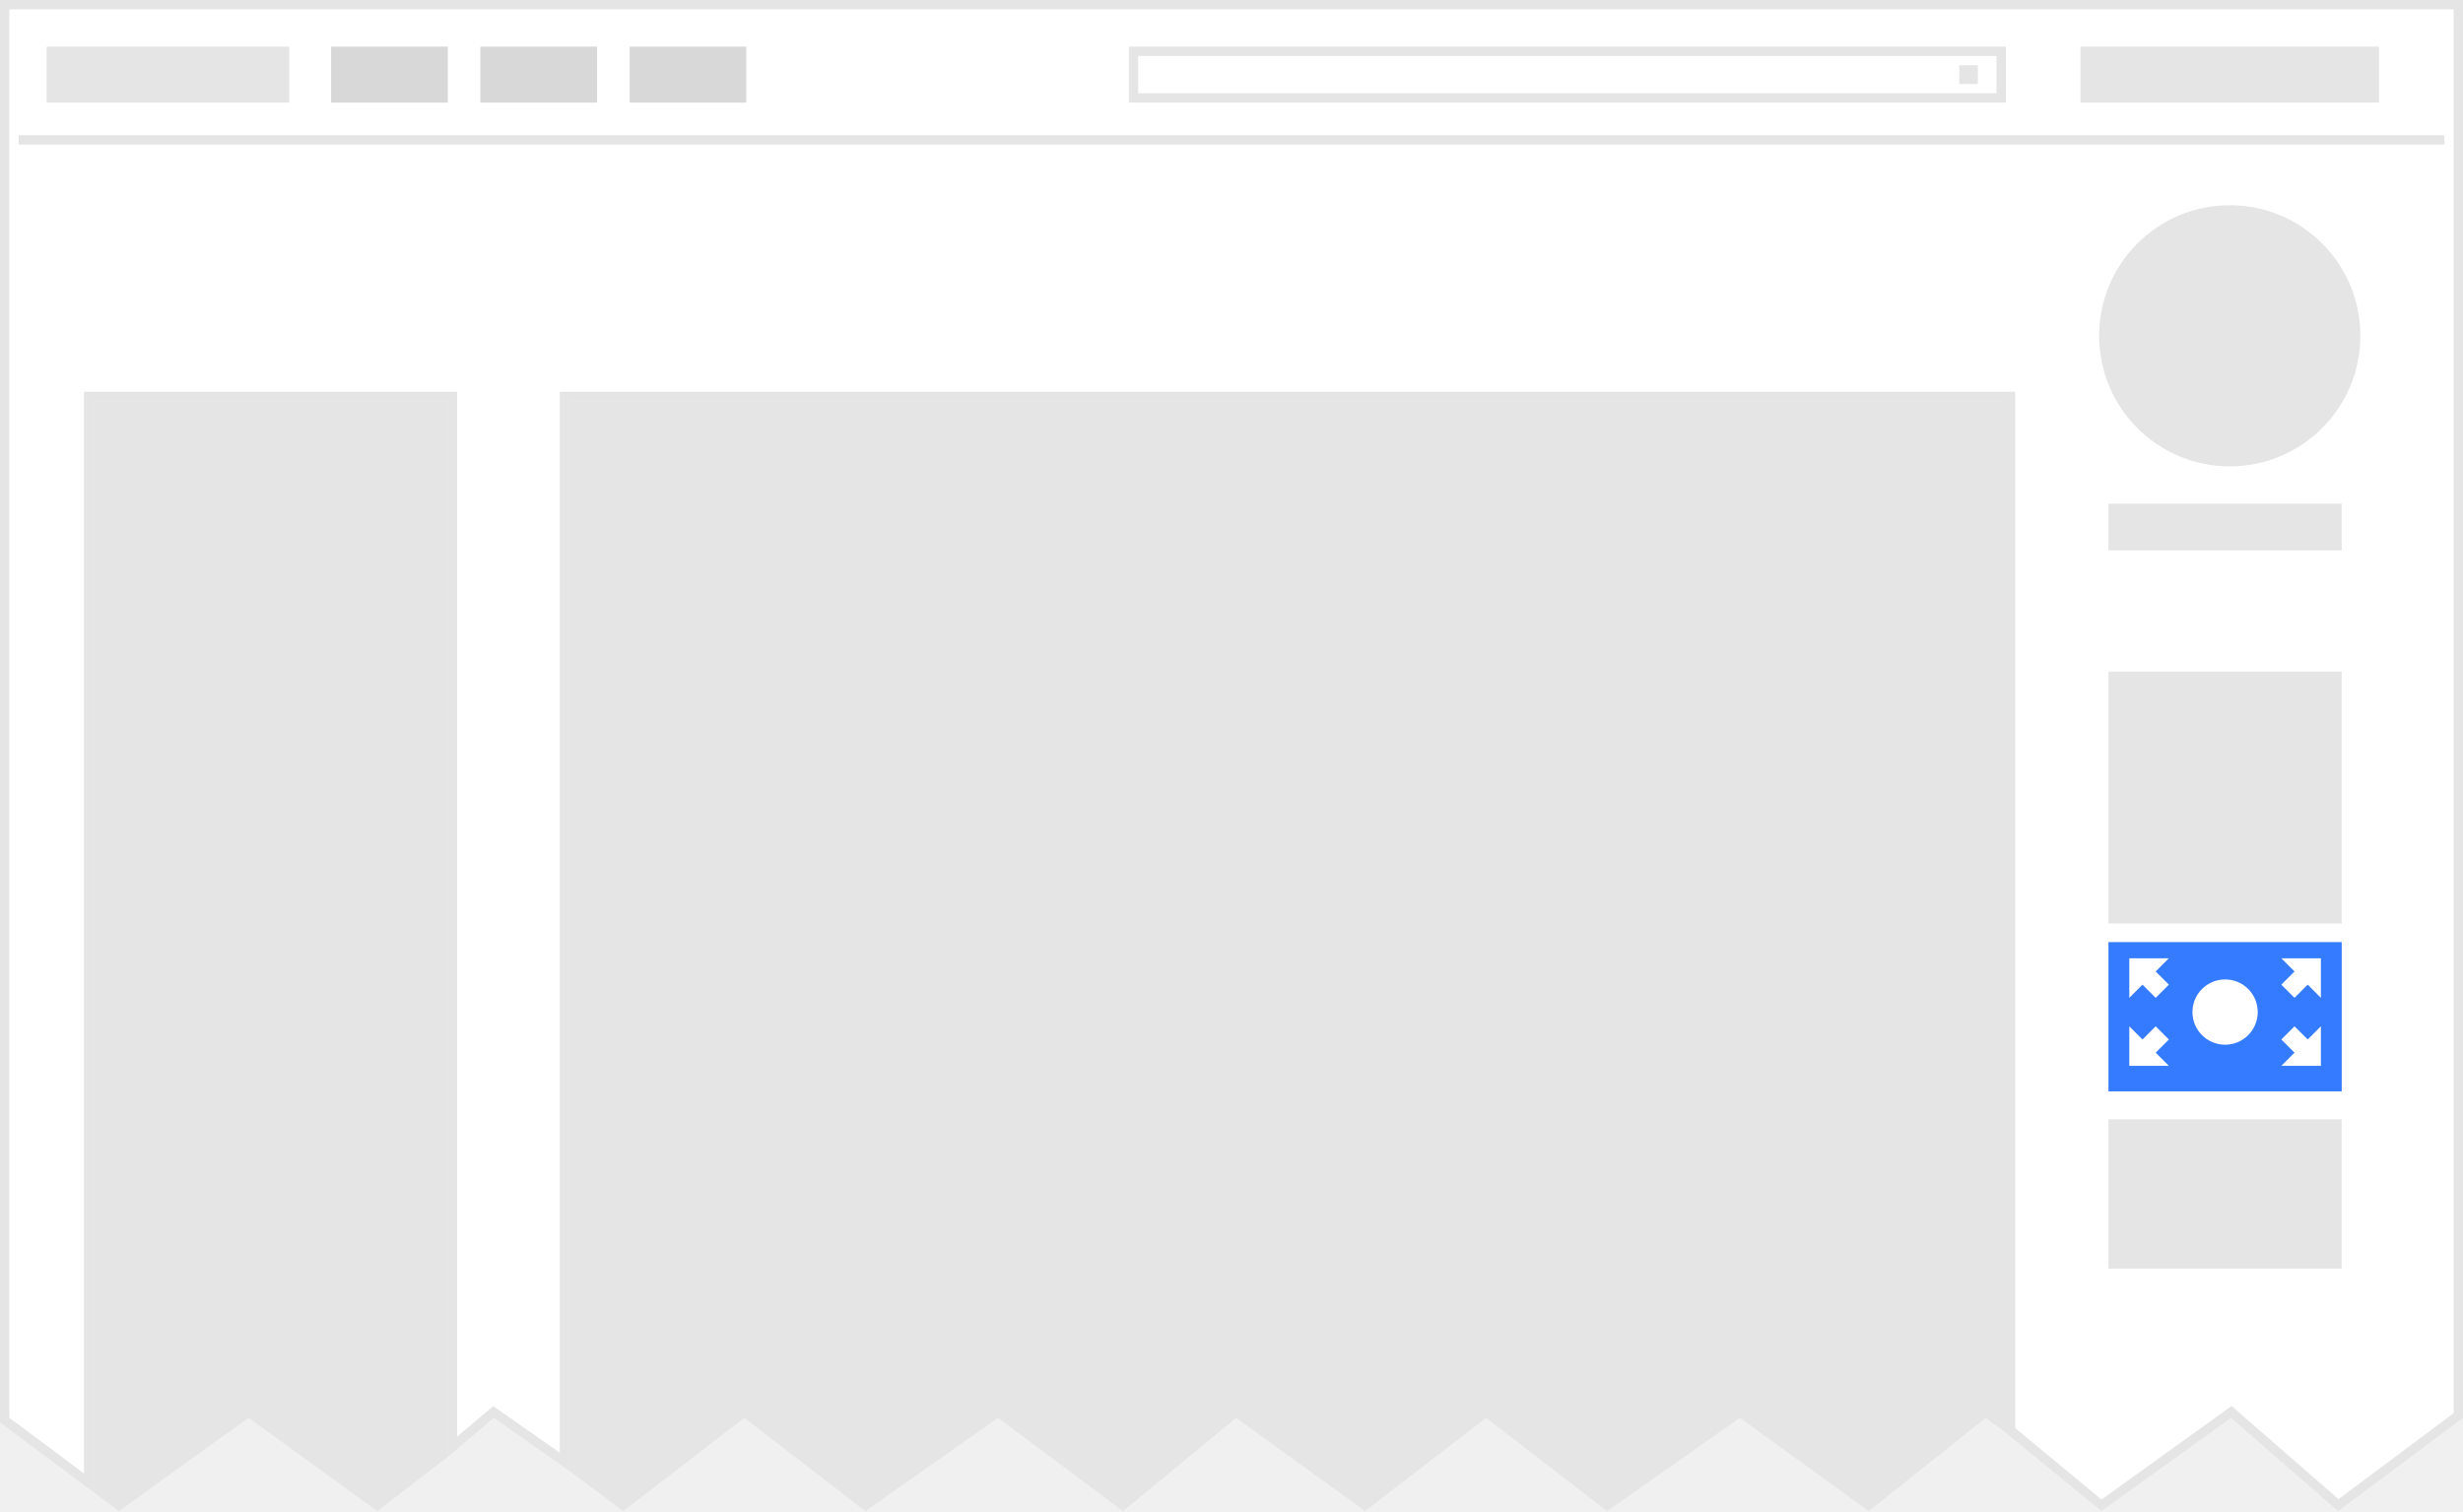
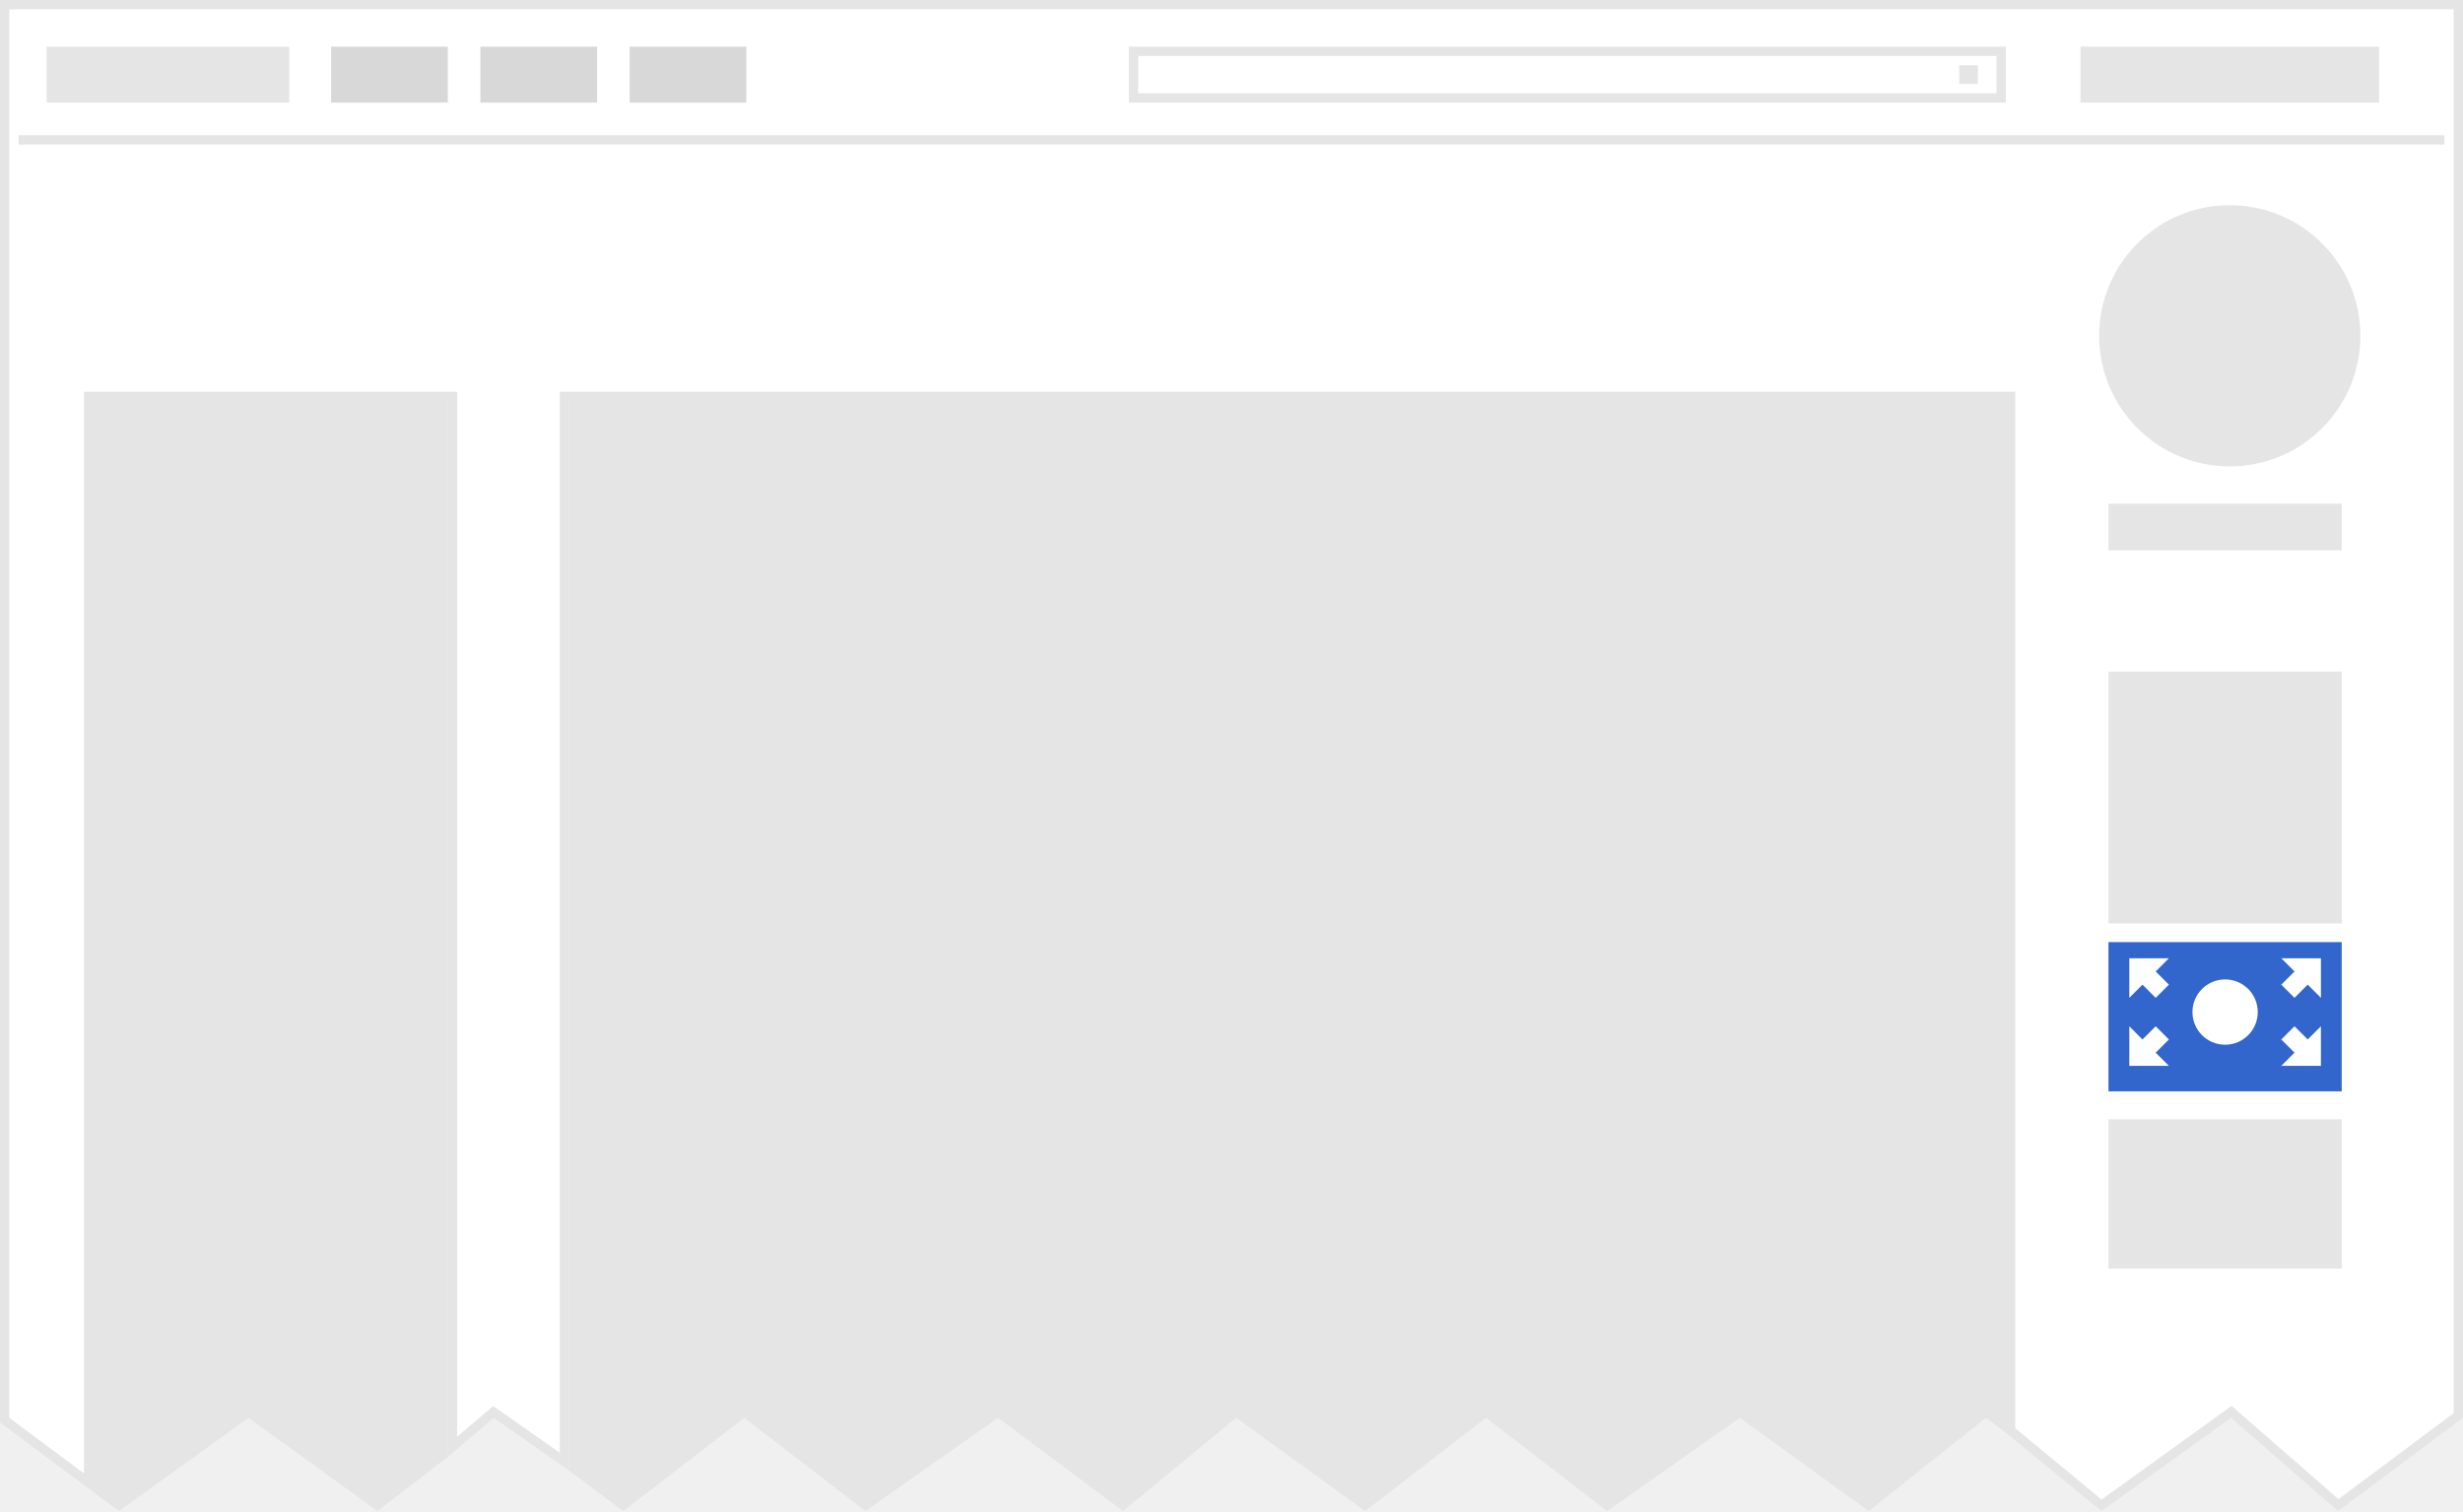
- <svg xmlns="http://www.w3.org/2000/svg" version="1.1" width="264" height="162" viewBox="0 0 264 162">
-   <g transform="matrix(-1,0,0,1,264,0)" style="fill:none;stroke:none">
-     <g>
-       <path d="M 24.833 151.362 13.366 161.357 0.5 151.749 0.5 0.5 l 263 0 0 151.749 -9 6.705 0 -116.454 -39 0 0 112.6 -4.393 -3.731 -7.607 5.33 0 -114.199 -155 0 0 110.849 -9.751 8.031 -13.916 -10.018 z" style="fill:#ffffff" />
-       <path d="m 263 1 0 150.998 -8 5.96 0 -114.958 0 -1 -1 0 -38 0 -1 0 0 1 0 111.019 -3.274 -2.779 -0.589 -0.499 -0.633 0.44 L 204 155.738 204 43 l 0 -1 -1 0 -154 0 -1 0 0 1 0 110.099 -9.257 7.661 -13.295 -9.569 -0.644 -0.465 -0.598 0.521 -10.864 9.47 L 1 151.499 1 1 263 1 263 1 z M 264 0 0 0 0 152 13.391 162 24.864 152 38.755 162 49 153.6 49 43 l 154 0 0 114.66 8.078 -5.66 4.922 4.18 0 -113.18 38 0 0 116.95 10 -7.45 0 -152.5 0 0 0 0 0 0 z" style="fill:#e5e5e5" />
+ <svg xmlns="http://www.w3.org/2000/svg" width="264" height="162" viewBox="0 0 264 162">
+   <g fill="none" transform="matrix(-1 0 0 1 264 0)">
+     <path fill="#fff" d="M24.833 151.362l-11.467 9.995L.5 151.75V.5h263v151.75l-9 6.704V42.5h-39v112.6l-4.393-3.73-7.607 5.33V42.5h-155v110.85l-9.75 8.03-13.917-10.018z" />
+     <path fill="#e5e5e5" d="M263 1v150.998l-8 5.96V42h-40v112.02l-3.274-2.78-.59-.5-.632.44L204 155.74V42H48v111.1l-9.257 7.66-13.295-9.57-.644-.464-.598.52-10.864 9.47L1 151.5V1h262zm1-1H0v152l13.39 10 11.474-10 13.89 10L49 153.6V43h154v114.66l8.078-5.66 4.922 4.18V43h38v116.95l10-7.45V0z" />
+     <path fill="#e5e5e5" d="M203 157.66V43H49v110.6l2.145-1.6L63.7 162l13.81-10 14.228 10 12.972-10 12.973 10 13.81-10 12.137 10 13.39-10 14.23 10 12.972-10 12.974 10 5.804-4.34zM11 36c0-7.732 6.268-14 14-14s14 6.268 14 14-6.268 14-14 14-14-6.268-14-14c0 0 0 7.732 0 0zM254 159.95V43h-38v113.18l7.55 5.82 13.812-10 13.89 10 2.748-2.05zM38 99V72H13v27h25zM38 136v-16H13v16h25z" />
+     <path fill="#36c" d="M38 117v-16H13v16h25z" />
+     <path fill="#e5e5e5" d="M233 5h26v6h-26V5zM142 6v4H50V6h92zm1-1H49v6h94V5zM9 5h32v6H9z" />
+     <path fill="#e5e5e5" stroke="#e5e5e5" d="M2 15h260" />
+     <path fill="#e5e5e5" d="M52 7h2v2h-2zM38 59v-5H13v5h25z" />
+     <path fill="#d8d8d8" d="M228.51 5v6H216V5h12.51zM212.51 5v6H200V5h12.51zM196.51 5v6H184V5h12.51z" />
+     <g fill="#fff">
+       <path d="M31.525 102.732h4.243v4.243" />
+       <path d="M33.293 103.793l1.414 1.414-1.768 1.768-1.415-1.414z" />
    </g>
-     <path d="M 203 157.66 203 43 49 43 l 0 110.6 2.145 -1.6 12.555 10 13.809 -10 14.229 10 12.972 -10 12.973 10 13.811 -10 12.136 10 13.391 -10 14.229 10 12.972 -10 12.974 10 5.804 -4.34 0 0 0 0 0 0 z" style="fill:#e5e5e5" />
-     <path d="m 11 36 c 0 -7.732 6.268 -14 14 -14 7.732 0 14 6.268 14 14 0 7.732 -6.268 14 -14 14 -7.732 0 -14 -6.268 -14 -14 0 0 0 7.732 0 0 l 0 0 0 0 z" style="fill:#e5e5e5" />
-     <path d="M 254 159.95 254 43 l -38 0 0 113.18 7.551 5.82 13.811 -10 13.891 10 2.747 -2.05 0 0 0 0 0 0 z" style="fill:#e5e5e5" />
-     <path d="m 38 99 0 -27 -25 0 0 27 25 0 0 0 0 0 0 0 z" style="fill:#e5e5e5" />
-     <path d="m 38 136 0 -16 -25 0 0 16 25 0 0 0 0 0 0 0 z" style="fill:#e5e5e5" />
-     <path d="m 38 117 0 -16 -25 0 0 16 25 0 0 0 0 0 0 0 z" style="fill:#347bff" />
-     <path d="m 233 5 26 0 0 6 -26 0 0 -6 0 0 0 0 0 0 z" style="fill:#e5e5e5" />
-     <path d="m 142 6 0 4 -92 0 0 -4 92 0 0 0 z m 1 -1 -94 0 0 6 94 0 0 -6 0 0 0 0 0 0 z" style="fill:#e5e5e5" />
-     <rect width="32" height="6" x="9" y="5" style="fill:#e5e5e5" />
-     <path d="m 2 15 260 0" style="fill:#e5e5e5;stroke:#e5e5e5" />
-     <rect width="2" height="2" x="52" y="7" style="fill:#e5e5e5" />
-     <path d="m 38 59 0 -5 -25 0 0 5 25 0 0 0 0 0 0 0 z" style="fill:#e5e5e5" />
-     <path d="m 228.51 5 0 6 -12.51 0 0 -6 12.51 0 z" style="fill:#d8d8d8" />
-     <path d="m 212.51 5 0 6 -12.51 0 0 -6 12.51 0 z" style="fill:#d8d8d8" />
-     <path d="m 196.51 5 0 6 -12.51 0 0 -6 12.51 0 z" style="fill:#d8d8d8" />
-     <g transform="matrix(0.7071068,0.7071068,-0.7071068,0.7071068,33.64645,100.6109)" style="fill:#ffffff">
-       <polygon points="0,3 3,0 6,3" />
-       <rect width="2" height="2.5" x="2" y="2.5" />
+     <g fill="#fff">
+       <path d="M35.768 110.025v4.243h-4.243" />
+       <path d="M34.707 111.793l-1.414 1.414-1.768-1.768 1.414-1.415z" />
    </g>
-     <g transform="matrix(-0.7071068,0.7071068,-0.7071068,-0.7071068,37.88909,112.1465)" style="fill:#ffffff">
-       <polygon points="0,3 3,0 6,3" />
-       <rect width="2" height="2.5" x="2" y="2.5" />
+     <g fill="#fff">
+       <path d="M19.475 114.268h-4.243v-4.243" />
+       <path d="M17.707 113.207l-1.414-1.414 1.768-1.768 1.415 1.414z" />
    </g>
-     <g transform="matrix(-0.7071068,-0.7071068,0.7071068,-0.7071068,17.35355,116.3891)" style="fill:#ffffff">
-       <polygon points="0,3 3,0 6,3" />
-       <rect width="2" height="2.5" x="2" y="2.5" />
+     <g fill="#fff">
+       <path d="M15.232 106.975v-4.243h4.243" />
+       <path d="M16.293 105.207l1.414-1.414 1.768 1.768-1.414 1.415z" />
    </g>
-     <g transform="matrix(0.7071068,-0.7071068,0.7071068,0.7071068,13.11091,104.8535)" style="fill:#ffffff">
-       <polygon points="0,3 3,0 6,3" />
-       <rect width="2" height="2.5" x="2" y="2.5" />
-     </g>
-     <circle cx="25.5" cy="108.5" r="3.5" style="fill:#ffffff" />
+     <circle cx="25.5" cy="108.5" r="3.5" fill="#fff" />
  </g>
</svg>
